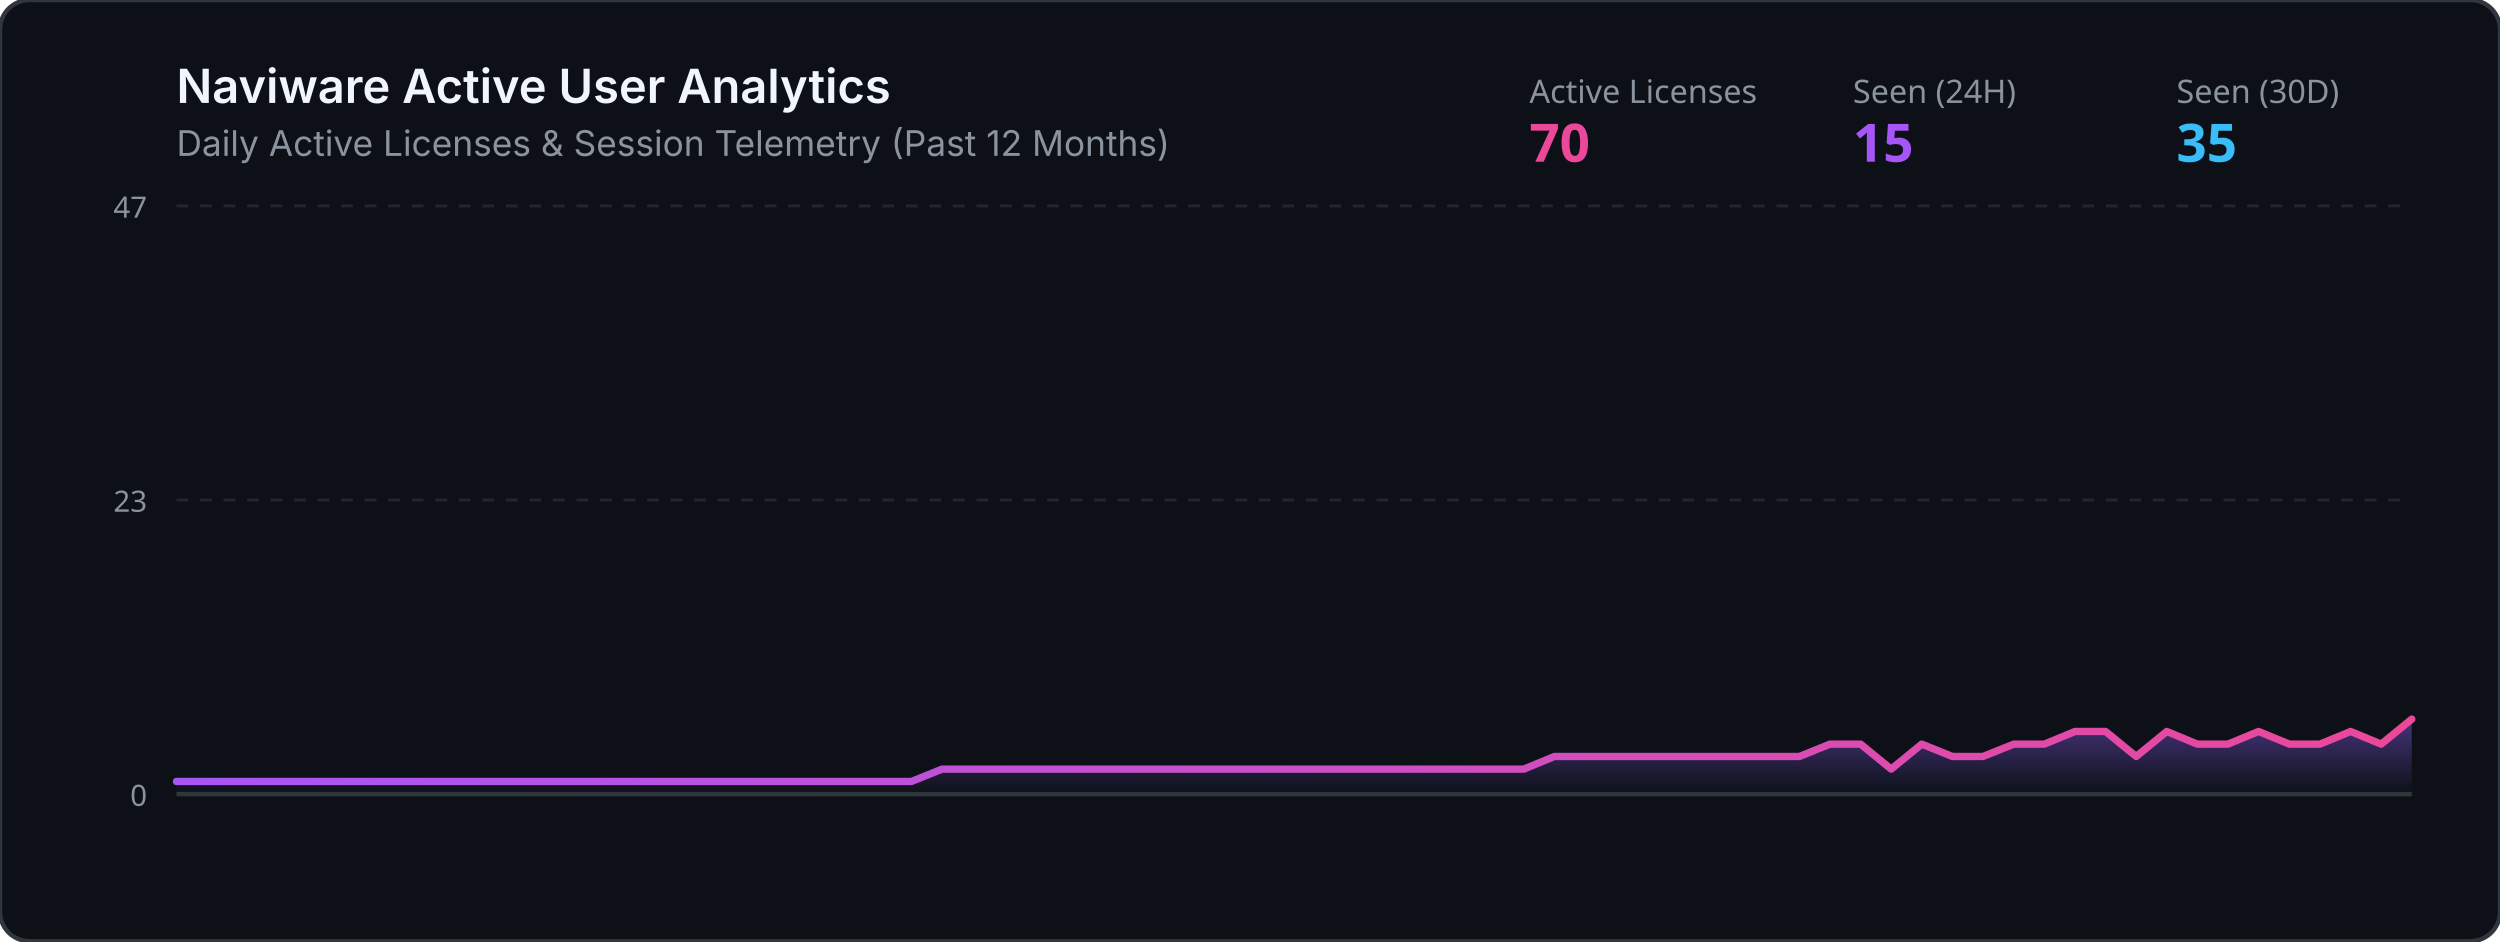
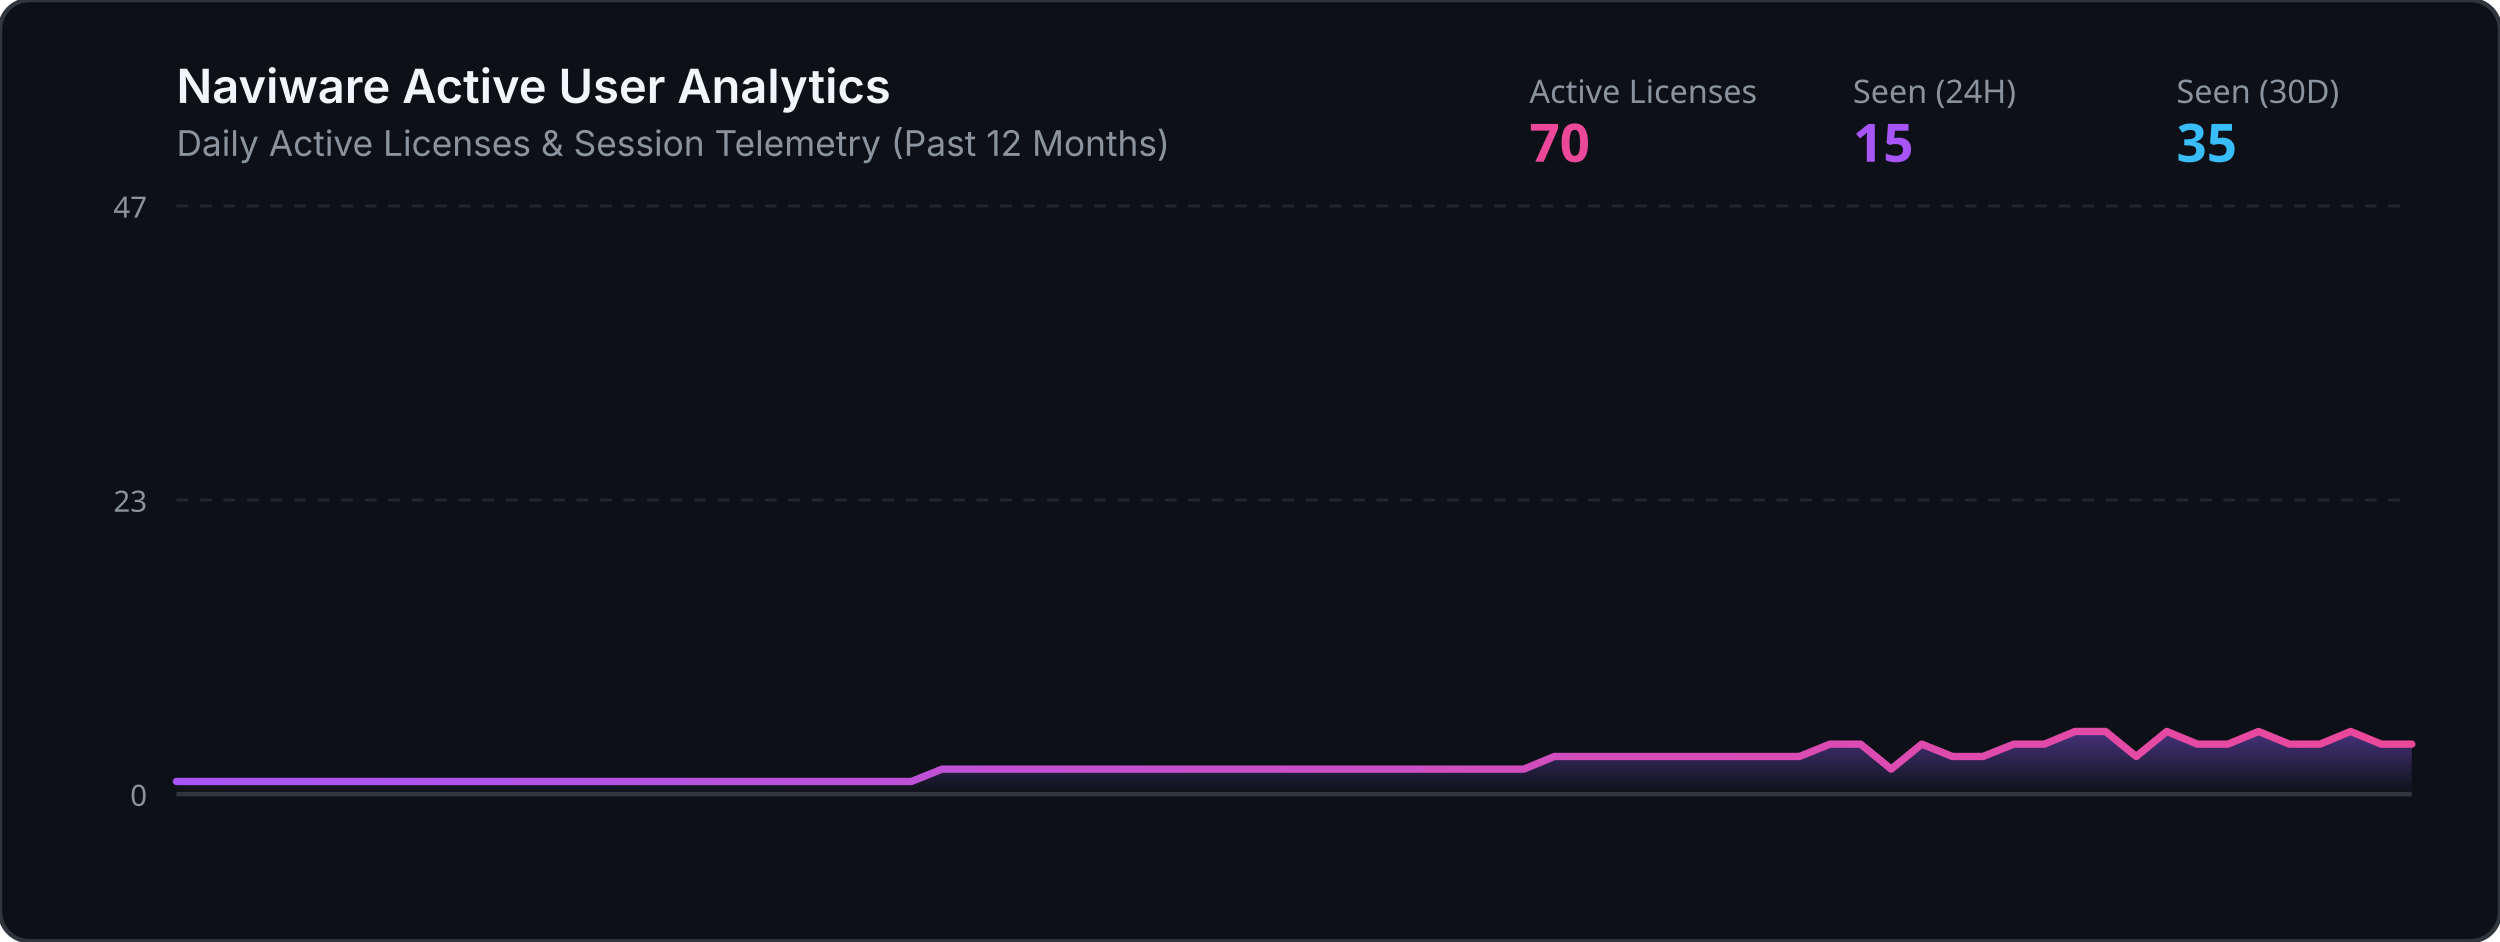
<svg xmlns="http://www.w3.org/2000/svg" viewBox="0 0 850 320" width="100%" height="320">
  <defs>
    <linearGradient id="grad" x1="0%" y1="0%" x2="0%" y2="100%">
      <stop offset="0%" stop-color="#8b5cf6" stop-opacity="0.45" />
      <stop offset="100%" stop-color="#8b5cf6" stop-opacity="0.0" />
    </linearGradient>
    <linearGradient id="lineGrad" x1="0%" y1="0%" x2="100%" y2="0%">
      <stop offset="0%" stop-color="#a855f7" />
      <stop offset="100%" stop-color="#ec4899" />
    </linearGradient>
  </defs>
  <rect width="850" height="320" rx="10" fill="#0d1117" stroke="#30363d" stroke-width="1.5" />
  <text x="60" y="35" fill="#f0f6fc" font-family="-apple-system,BlinkMacSystemFont,Segoe UI,sans-serif" font-size="16" font-weight="600">Naviware Active User Analytics</text>
  <text x="60" y="53" fill="#8b949e" font-family="-apple-system,BlinkMacSystemFont,Segoe UI,sans-serif" font-size="12">Daily Active Licenses &amp; Session Telemetry (Past 12 Months)</text>
  <text x="520" y="35" fill="#8b949e" font-family="sans-serif" font-size="11">Active Licenses</text>
  <text x="520" y="55" fill="#ec4899" font-family="sans-serif" font-size="18" font-weight="bold">70</text>
  <text x="630" y="35" fill="#8b949e" font-family="sans-serif" font-size="11">Seen (24H)</text>
  <text x="630" y="55" fill="#a855f7" font-family="sans-serif" font-size="18" font-weight="bold">15</text>
  <text x="740" y="35" fill="#8b949e" font-family="sans-serif" font-size="11">Seen (30D)</text>
  <text x="740" y="55" fill="#38bdf8" font-family="sans-serif" font-size="18" font-weight="bold">35</text>
  <line x1="60" y1="70" x2="820" y2="70" stroke="#21262d" stroke-width="1" stroke-dasharray="4" />
  <line x1="60" y1="170.0" x2="820" y2="170.0" stroke="#21262d" stroke-width="1" stroke-dasharray="4" />
  <line x1="60" y1="270" x2="820" y2="270" stroke="#30363d" stroke-width="1.5" />
  <text x="50" y="74" fill="#8b949e" font-family="sans-serif" font-size="10" text-anchor="end">47</text>
  <text x="50" y="174.0" fill="#8b949e" font-family="sans-serif" font-size="10" text-anchor="end">23</text>
  <text x="50" y="274" fill="#8b949e" font-family="sans-serif" font-size="10" text-anchor="end">0</text>
-   <polygon points="60,270 60.0,265.7 70.4,265.7 80.8,265.7 91.2,265.7 101.6,265.7 112.1,265.7 122.5,265.7 132.9,265.7 143.3,265.7 153.7,265.7 164.1,265.7 174.5,265.7 184.9,265.7 195.3,265.7 205.8,265.7 216.2,265.7 226.6,265.7 237.0,265.7 247.4,265.7 257.8,265.7 268.2,265.7 278.6,265.7 289.0,265.7 299.5,265.7 309.9,265.7 320.3,261.5 330.7,261.5 341.1,261.5 351.5,261.5 361.9,261.5 372.3,261.5 382.7,261.5 393.2,261.5 403.6,261.5 414.0,261.5 424.4,261.5 434.8,261.5 445.2,261.5 455.6,261.5 466.0,261.5 476.4,261.5 486.8,261.5 497.3,261.5 507.7,261.5 518.1,261.5 528.5,257.2 538.9,257.2 549.3,257.2 559.7,257.2 570.1,257.2 580.5,257.2 591.0,257.2 601.4,257.2 611.8,257.2 622.2,253.0 632.6,253.0 643.0,261.5 653.4,253.0 663.8,257.2 674.2,257.2 684.7,253.0 695.1,253.0 705.5,248.7 715.9,248.7 726.3,257.2 736.7,248.7 747.1,253.0 757.5,253.0 767.9,248.7 778.4,253.0 788.8,253.0 799.2,248.7 809.6,253.0 820.0,244.5 820,270" fill="url(#grad)" />
-   <polyline points="60.0,265.7 70.4,265.7 80.8,265.7 91.2,265.7 101.6,265.7 112.1,265.7 122.5,265.7 132.9,265.7 143.3,265.7 153.7,265.7 164.1,265.7 174.5,265.7 184.9,265.7 195.3,265.7 205.8,265.7 216.2,265.7 226.6,265.7 237.0,265.7 247.4,265.7 257.8,265.7 268.2,265.7 278.6,265.7 289.0,265.7 299.5,265.7 309.9,265.7 320.3,261.5 330.7,261.5 341.1,261.5 351.5,261.5 361.9,261.5 372.3,261.5 382.7,261.5 393.2,261.5 403.6,261.5 414.0,261.5 424.4,261.5 434.8,261.5 445.2,261.5 455.6,261.5 466.0,261.5 476.4,261.5 486.8,261.5 497.3,261.5 507.7,261.5 518.1,261.5 528.5,257.2 538.9,257.2 549.3,257.2 559.7,257.2 570.1,257.2 580.5,257.2 591.0,257.2 601.4,257.2 611.8,257.2 622.2,253.0 632.6,253.0 643.0,261.5 653.4,253.0 663.8,257.2 674.2,257.2 684.7,253.0 695.1,253.0 705.5,248.7 715.9,248.7 726.3,257.2 736.7,248.7 747.1,253.0 757.5,253.0 767.9,248.7 778.4,253.0 788.8,253.0 799.2,248.7 809.6,253.0 820.0,244.5" fill="none" stroke="url(#lineGrad)" stroke-width="2.5" stroke-linecap="round" stroke-linejoin="round" />
+   <polygon points="60,270 60.0,265.7 70.4,265.7 80.8,265.7 91.2,265.7 101.6,265.7 112.1,265.7 122.5,265.7 132.9,265.7 143.3,265.7 153.7,265.7 164.1,265.7 174.5,265.7 184.9,265.7 195.3,265.7 205.8,265.7 216.2,265.7 226.6,265.7 237.0,265.7 247.4,265.7 257.8,265.7 268.2,265.7 278.6,265.7 289.0,265.7 299.5,265.7 309.9,265.7 320.3,261.5 330.7,261.5 341.1,261.5 351.5,261.5 361.9,261.5 372.3,261.5 382.7,261.5 393.2,261.5 403.6,261.5 414.0,261.5 424.4,261.5 434.8,261.5 445.2,261.5 455.6,261.5 466.0,261.5 476.4,261.5 486.8,261.5 497.3,261.5 507.7,261.5 518.1,261.5 528.5,257.2 538.9,257.2 549.3,257.2 559.7,257.2 570.1,257.2 580.5,257.2 591.0,257.2 601.4,257.2 611.8,257.2 622.2,253.0 632.6,253.0 643.0,261.5 653.4,253.0 663.8,257.2 674.2,257.2 684.7,253.0 695.1,253.0 705.5,248.7 715.9,248.7 726.3,257.2 736.7,248.7 747.1,253.0 757.5,253.0 767.9,248.7 778.4,253.0 788.8,253.0 799.2,248.7 809.6,253.0 820.0,253.0 820,270" fill="url(#grad)" />
+   <polyline points="60.0,265.7 70.4,265.7 80.8,265.7 91.2,265.7 101.6,265.7 112.1,265.7 122.5,265.7 132.9,265.7 143.3,265.7 153.7,265.7 164.1,265.7 174.5,265.7 184.9,265.7 195.3,265.7 205.8,265.7 216.2,265.7 226.6,265.7 237.0,265.7 247.4,265.7 257.8,265.7 268.2,265.7 278.6,265.7 289.0,265.7 299.5,265.7 309.9,265.7 320.3,261.5 330.7,261.5 341.1,261.5 351.5,261.5 361.9,261.5 372.3,261.5 382.7,261.5 393.2,261.5 403.6,261.5 414.0,261.5 424.4,261.5 434.8,261.5 445.2,261.5 455.6,261.5 466.0,261.5 476.4,261.5 486.8,261.5 497.3,261.5 507.7,261.5 518.1,261.5 528.5,257.2 538.9,257.2 549.3,257.2 559.7,257.2 570.1,257.2 580.5,257.2 591.0,257.2 601.4,257.2 611.8,257.2 622.2,253.0 632.6,253.0 643.0,261.5 653.4,253.0 663.8,257.2 674.2,257.2 684.7,253.0 695.1,253.0 705.5,248.7 715.9,248.7 726.3,257.2 736.7,248.7 747.1,253.0 757.5,253.0 767.9,248.7 778.4,253.0 788.8,253.0 799.2,248.7 809.6,253.0 820.0,253.0" fill="none" stroke="url(#lineGrad)" stroke-width="2.5" stroke-linecap="round" stroke-linejoin="round" />
</svg>
